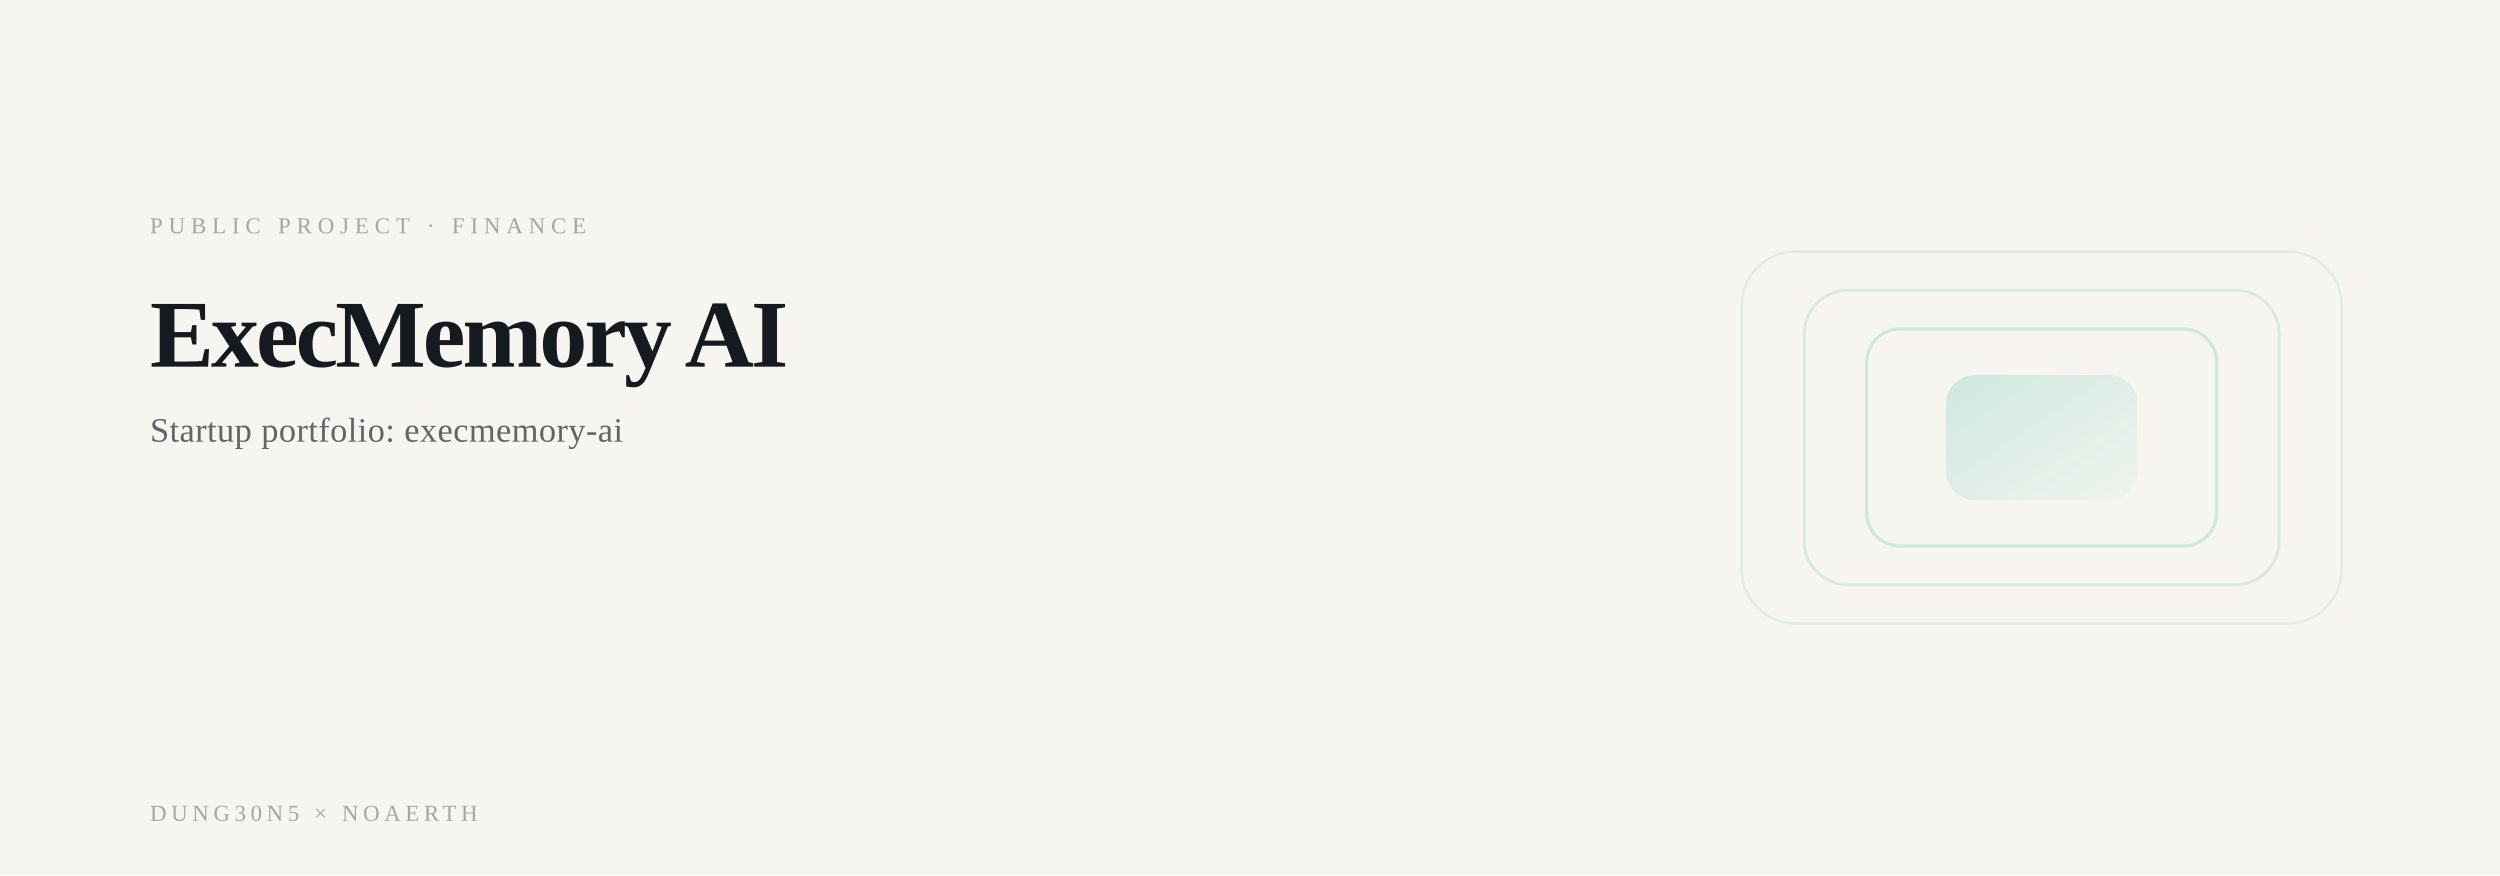
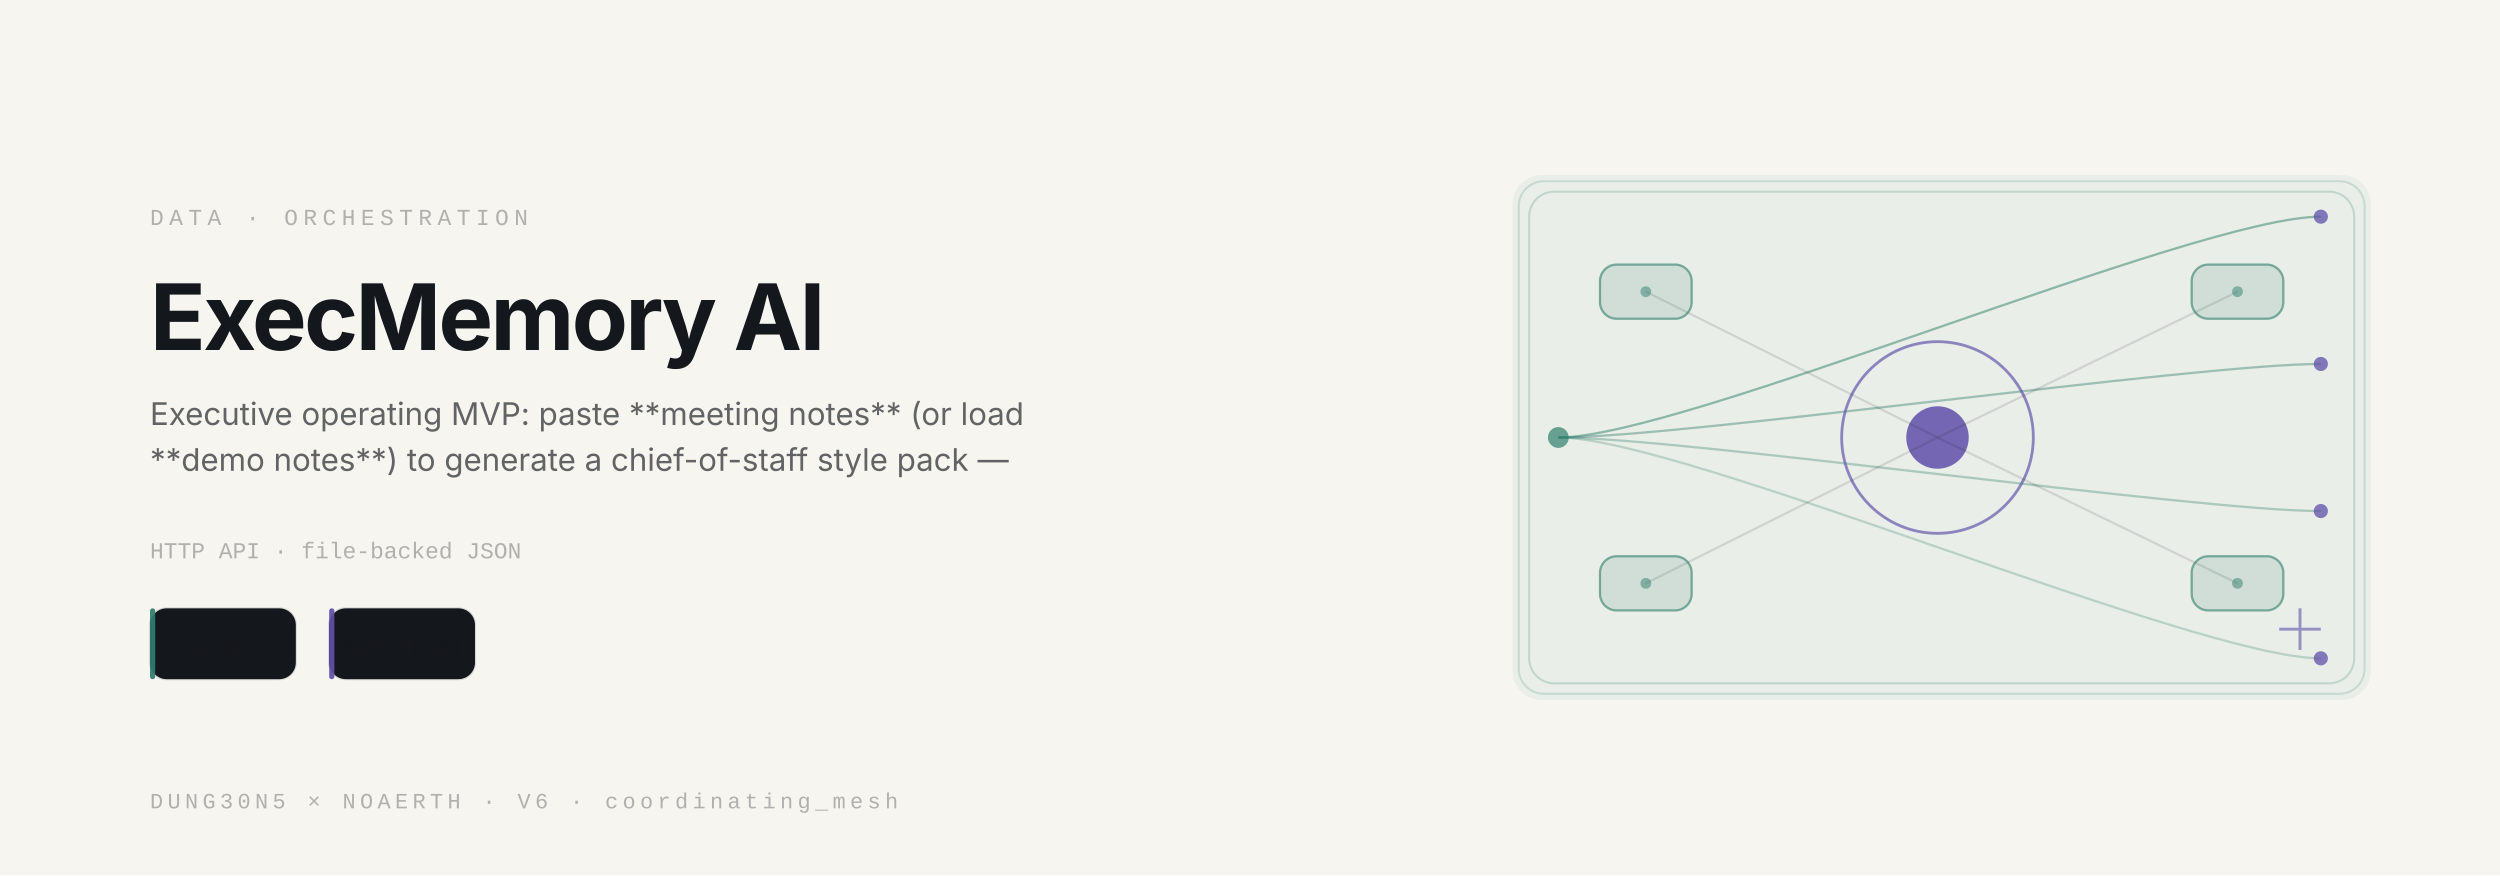
- <svg xmlns="http://www.w3.org/2000/svg" viewBox="0 0 1200 420" width="1200" height="420" role="img" aria-label="ExecMemory AI: ledger columns with allocation flow between them. Motion depicts capital enters, allocates across positions, and settles into an outcome.">
-   <defs>
-     <linearGradient id="hero-execmemory-ai-light-a" x1="0" y1="0" x2="1" y2="1">
-       <stop offset="0" stop-color="#7fd1c1" stop-opacity="0.85" />
-       <stop offset="1" stop-color="#7fd1c1" stop-opacity="0.15" />
-     </linearGradient>
-   </defs>
+ <svg xmlns="http://www.w3.org/2000/svg" viewBox="0 0 1200 420" width="1200" height="420" role="img" aria-label="ExecMemory AI: nodes advertise, a coordinator selects, work converges">
  <rect width="1200" height="420" fill="#f7f5f0" />
-   <rect x="896" y="157.92" width="168" height="104.16" rx="16" fill="none" stroke="#7fd1c1" stroke-width="1.60" opacity="0.36" />
-   <rect x="866" y="139.32" width="228" height="141.36" rx="21" fill="none" stroke="#7fd1c1" stroke-width="1.38" opacity="0.29" />
-   <rect x="836" y="120.72" width="288" height="178.56" rx="26" fill="none" stroke="#7fd1c1" stroke-width="1.16" opacity="0.23" />
-   <rect x="934" y="180" width="92" height="60" rx="14" fill="url(#hero-execmemory-ai-light-a)" opacity="0.40" />
-   <text x="72" y="112" fill="#141a205c" font-size="11" letter-spacing="2.8">PUBLIC PROJECT · FINANCE</text>
-   <text x="72" y="176" fill="#141a20" font-size="46" font-weight="660" letter-spacing="-1.4">ExecMemory AI</text>
-   <text x="72" y="212" fill="#141a20a8" font-size="16.5" letter-spacing="0.2">Startup portfolio: execmemory-ai</text>
-   <rect x="72" y="266" width="106" height="40" rx="9" fill="#141a20" fill-opacity="0.05" stroke="#f4efe424" stroke-width="1.1" opacity="0">
-     <animate attributeName="opacity" from="0" to="1" dur="0.5s" begin="0.50s" fill="freeze" />
-   </rect>
-   <rect x="72" y="266" width="2.5" height="40" rx="1.2" fill="#7fd1c1" opacity="0">
-     <animate attributeName="opacity" from="0" to="0.9" dur="0.5s" begin="0.50s" fill="freeze" />
-   </rect>
-   <text x="125" y="291" fill="#141a20" font-size="11.5" text-anchor="middle" font-family="ui-monospace,SFMono-Regular,Menlo,monospace" opacity="0">capital<animate attributeName="opacity" from="0" to="1" dur="0.5s" begin="0.65s" fill="freeze" />
-   </text>
-   <rect x="194" y="266" width="106" height="40" rx="9" fill="#141a20" fill-opacity="0.05" stroke="#f4efe424" stroke-width="1.1" opacity="0">
-     <animate attributeName="opacity" from="0" to="1" dur="0.5s" begin="1.00s" fill="freeze" />
-   </rect>
-   <rect x="194" y="266" width="2.5" height="40" rx="1.2" fill="#7fd1c1" opacity="0">
-     <animate attributeName="opacity" from="0" to="0.9" dur="0.5s" begin="1.00s" fill="freeze" />
-   </rect>
-   <text x="247" y="291" fill="#141a20" font-size="11.5" text-anchor="middle" font-family="ui-monospace,SFMono-Regular,Menlo,monospace" opacity="0">allocate<animate attributeName="opacity" from="0" to="1" dur="0.5s" begin="1.15s" fill="freeze" />
-   </text>
-   <rect x="316" y="266" width="106" height="40" rx="9" fill="#141a20" fill-opacity="0.05" stroke="#f4efe424" stroke-width="1.1" opacity="0">
-     <animate attributeName="opacity" from="0" to="1" dur="0.5s" begin="1.50s" fill="freeze" />
-   </rect>
-   <rect x="316" y="266" width="2.5" height="40" rx="1.2" fill="#7fd1c1" opacity="0">
-     <animate attributeName="opacity" from="0" to="0.9" dur="0.5s" begin="1.50s" fill="freeze" />
-   </rect>
-   <text x="369" y="291" fill="#141a20" font-size="11.5" text-anchor="middle" font-family="ui-monospace,SFMono-Regular,Menlo,monospace" opacity="0">mark<animate attributeName="opacity" from="0" to="1" dur="0.5s" begin="1.65s" fill="freeze" />
-   </text>
-   <rect x="438" y="266" width="106" height="40" rx="9" fill="#141a20" fill-opacity="0.05" stroke="#f4efe424" stroke-width="1.1" opacity="0">
-     <animate attributeName="opacity" from="0" to="1" dur="0.5s" begin="2.00s" fill="freeze" />
-   </rect>
-   <rect x="438" y="266" width="2.5" height="40" rx="1.2" fill="#e7c27a" opacity="0">
-     <animate attributeName="opacity" from="0" to="0.9" dur="0.5s" begin="2.00s" fill="freeze" />
-   </rect>
-   <text x="491" y="291" fill="#141a20" font-size="11.5" text-anchor="middle" font-family="ui-monospace,SFMono-Regular,Menlo,monospace" opacity="0">settle<animate attributeName="opacity" from="0" to="1" dur="0.5s" begin="2.15s" fill="freeze" />
-   </text>
-   <text x="72" y="394" fill="#141a205c" font-size="11" letter-spacing="2.2">DUNG30N5 × NOAERTH</text>
+   <text x="72" y="108" font-family="ui-monospace, SFMono-Regular, Menlo, Monaco, Consolas, 'Liberation Mono', monospace" font-size="11" letter-spacing="2.6" fill="#14171c4f">DATA · ORCHESTRATION</text>
+   <text x="72" y="168" font-family="-apple-system, BlinkMacSystemFont, 'Segoe UI', Inter, Helvetica, Arial, sans-serif" font-size="44" font-weight="660" letter-spacing="-1.2" fill="#14171c">ExecMemory AI</text>
+   <text x="72" y="204" font-family="-apple-system, BlinkMacSystemFont, 'Segoe UI', Inter, Helvetica, Arial, sans-serif" font-size="15" fill="#14171ca8">Executive operating MVP: paste **meeting notes** (or load</text>
+   <text x="72" y="226" font-family="-apple-system, BlinkMacSystemFont, 'Segoe UI', Inter, Helvetica, Arial, sans-serif" font-size="15" fill="#14171ca8">**demo notes**) to generate a chief-of-staff style pack —</text>
+   <text x="72" y="268" font-family="ui-monospace, SFMono-Regular, Menlo, Monaco, Consolas, 'Liberation Mono', monospace" font-size="11" fill="#14171c4f">HTTP API · file-backed JSON</text>
+   <rect x="72.0" y="292.0" width="70.0" height="34.0" rx="8" fill="#14171c" stroke="#14171c1f" stroke-width="1.1" />
+   <rect x="72.0" y="292.0" width="2.5" height="34.0" rx="1.2" fill="#2f7d6c" opacity="0.92" />
+   <text x="107.0" y="314" font-family="ui-monospace, SFMono-Regular, Menlo, Monaco, Consolas, 'Liberation Mono', monospace" font-size="11" fill="#14171c" fill-opacity="0.82" text-anchor="middle">exec</text>
+   <rect x="158.0" y="292.0" width="70.0" height="34.0" rx="8" fill="#14171c" stroke="#14171c1f" stroke-width="1.1" />
+   <rect x="158.0" y="292.0" width="2.5" height="34.0" rx="1.2" fill="#5f4fa8" opacity="0.92" />
+   <text x="193.0" y="314" font-family="ui-monospace, SFMono-Regular, Menlo, Monaco, Consolas, 'Liberation Mono', monospace" font-size="11" fill="#14171c" fill-opacity="0.82" text-anchor="middle">exec/[id]</text>
+   <rect x="726.0" y="84.0" width="412.0" height="252.0" rx="14" fill="#2f7d6c" fill-opacity="0.06" />
+   <rect x="729.0" y="87.0" width="406.0" height="246.0" rx="12" fill="none" stroke="#2f7d6c" stroke-width="1" stroke-opacity="0.18" />
+   <circle cx="748.0" cy="210.0" r="5" fill="#2f7d6c" opacity="0.7" />
+   <path d="M748.0 210.0 C808.0 210.0 1054.0 104.0 1114.0 104.0" fill="none" stroke="#2f7d6c" stroke-width="1.1" opacity="0.50" />
+   <circle cx="1114.0" cy="104.0" r="3.4" fill="#5f4fa8" opacity="0.75" />
+   <path d="M748.0 210.0 C808.0 210.0 1054.0 174.7 1114.0 174.7" fill="none" stroke="#2f7d6c" stroke-width="1.1" opacity="0.42" />
+   <circle cx="1114.0" cy="174.7" r="3.4" fill="#5f4fa8" opacity="0.75" />
+   <path d="M748.0 210.0 C808.0 210.0 1054.0 245.3 1114.0 245.3" fill="none" stroke="#2f7d6c" stroke-width="1.1" opacity="0.34" />
+   <circle cx="1114.0" cy="245.3" r="3.4" fill="#5f4fa8" opacity="0.75" />
+   <path d="M748.0 210.0 C808.0 210.0 1054.0 316.0 1114.0 316.0" fill="none" stroke="#2f7d6c" stroke-width="1.1" opacity="0.26" />
+   <circle cx="1114.0" cy="316.0" r="3.4" fill="#5f4fa8" opacity="0.75" />
+   <rect x="734.0" y="92.0" width="396.0" height="236.0" rx="12" fill="none" stroke="#2f7d6c" stroke-width="1" stroke-opacity="0.22" />
+   <path d="M1094.0 302.0 h20 M1104.0 292.0 v20" stroke="#5f4fa8" stroke-width="1.4" opacity="0.6" />
+   <circle cx="930" cy="210" r="46" fill="none" stroke="#5f4fa8" stroke-width="1.4" opacity="0.55" />
+   <circle cx="930" cy="210" r="15" fill="#5f4fa8" opacity="0.85" />
+   <circle cx="930.0" cy="210.0" r="46.0" fill="none" stroke="#5f4fa8" stroke-width="1.1" opacity="0.28" />
+   <line x1="790" y1="140" x2="930" y2="210" stroke="#14171c1f" stroke-width="1.1" />
+   <circle cx="790.0" cy="140.0" r="2.6" fill="#2f7d6c" opacity="0.5" />
+   <rect x="768" y="127" width="44" height="26" rx="8" fill="#2f7d6c" fill-opacity="0.14" stroke="#2f7d6c" stroke-width="1.1" stroke-opacity="0.6" opacity="1" />
+   <line x1="1074" y1="140" x2="930" y2="210" stroke="#14171c1f" stroke-width="1.1" />
+   <circle cx="1074.0" cy="140.0" r="2.6" fill="#2f7d6c" opacity="0.5" />
+   <rect x="1052" y="127" width="44" height="26" rx="8" fill="#2f7d6c" fill-opacity="0.14" stroke="#2f7d6c" stroke-width="1.1" stroke-opacity="0.6" opacity="1" />
+   <line x1="790" y1="280" x2="930" y2="210" stroke="#14171c1f" stroke-width="1.1" />
+   <circle cx="790.0" cy="280.0" r="2.6" fill="#2f7d6c" opacity="0.5" />
+   <rect x="768" y="267" width="44" height="26" rx="8" fill="#2f7d6c" fill-opacity="0.14" stroke="#2f7d6c" stroke-width="1.1" stroke-opacity="0.6" opacity="1" />
+   <line x1="1074" y1="280" x2="930" y2="210" stroke="#14171c1f" stroke-width="1.1" />
+   <circle cx="1074.0" cy="280.0" r="2.6" fill="#2f7d6c" opacity="0.5" />
+   <rect x="1052" y="267" width="44" height="26" rx="8" fill="#2f7d6c" fill-opacity="0.14" stroke="#2f7d6c" stroke-width="1.1" stroke-opacity="0.6" opacity="1" />
+   <text x="72" y="388" font-family="ui-monospace, SFMono-Regular, Menlo, Monaco, Consolas, 'Liberation Mono', monospace" font-size="10.5" letter-spacing="2.1" fill="#14171c4f">DUNG30N5 × NOAERTH · V6 · coordinating_mesh</text>
</svg>
